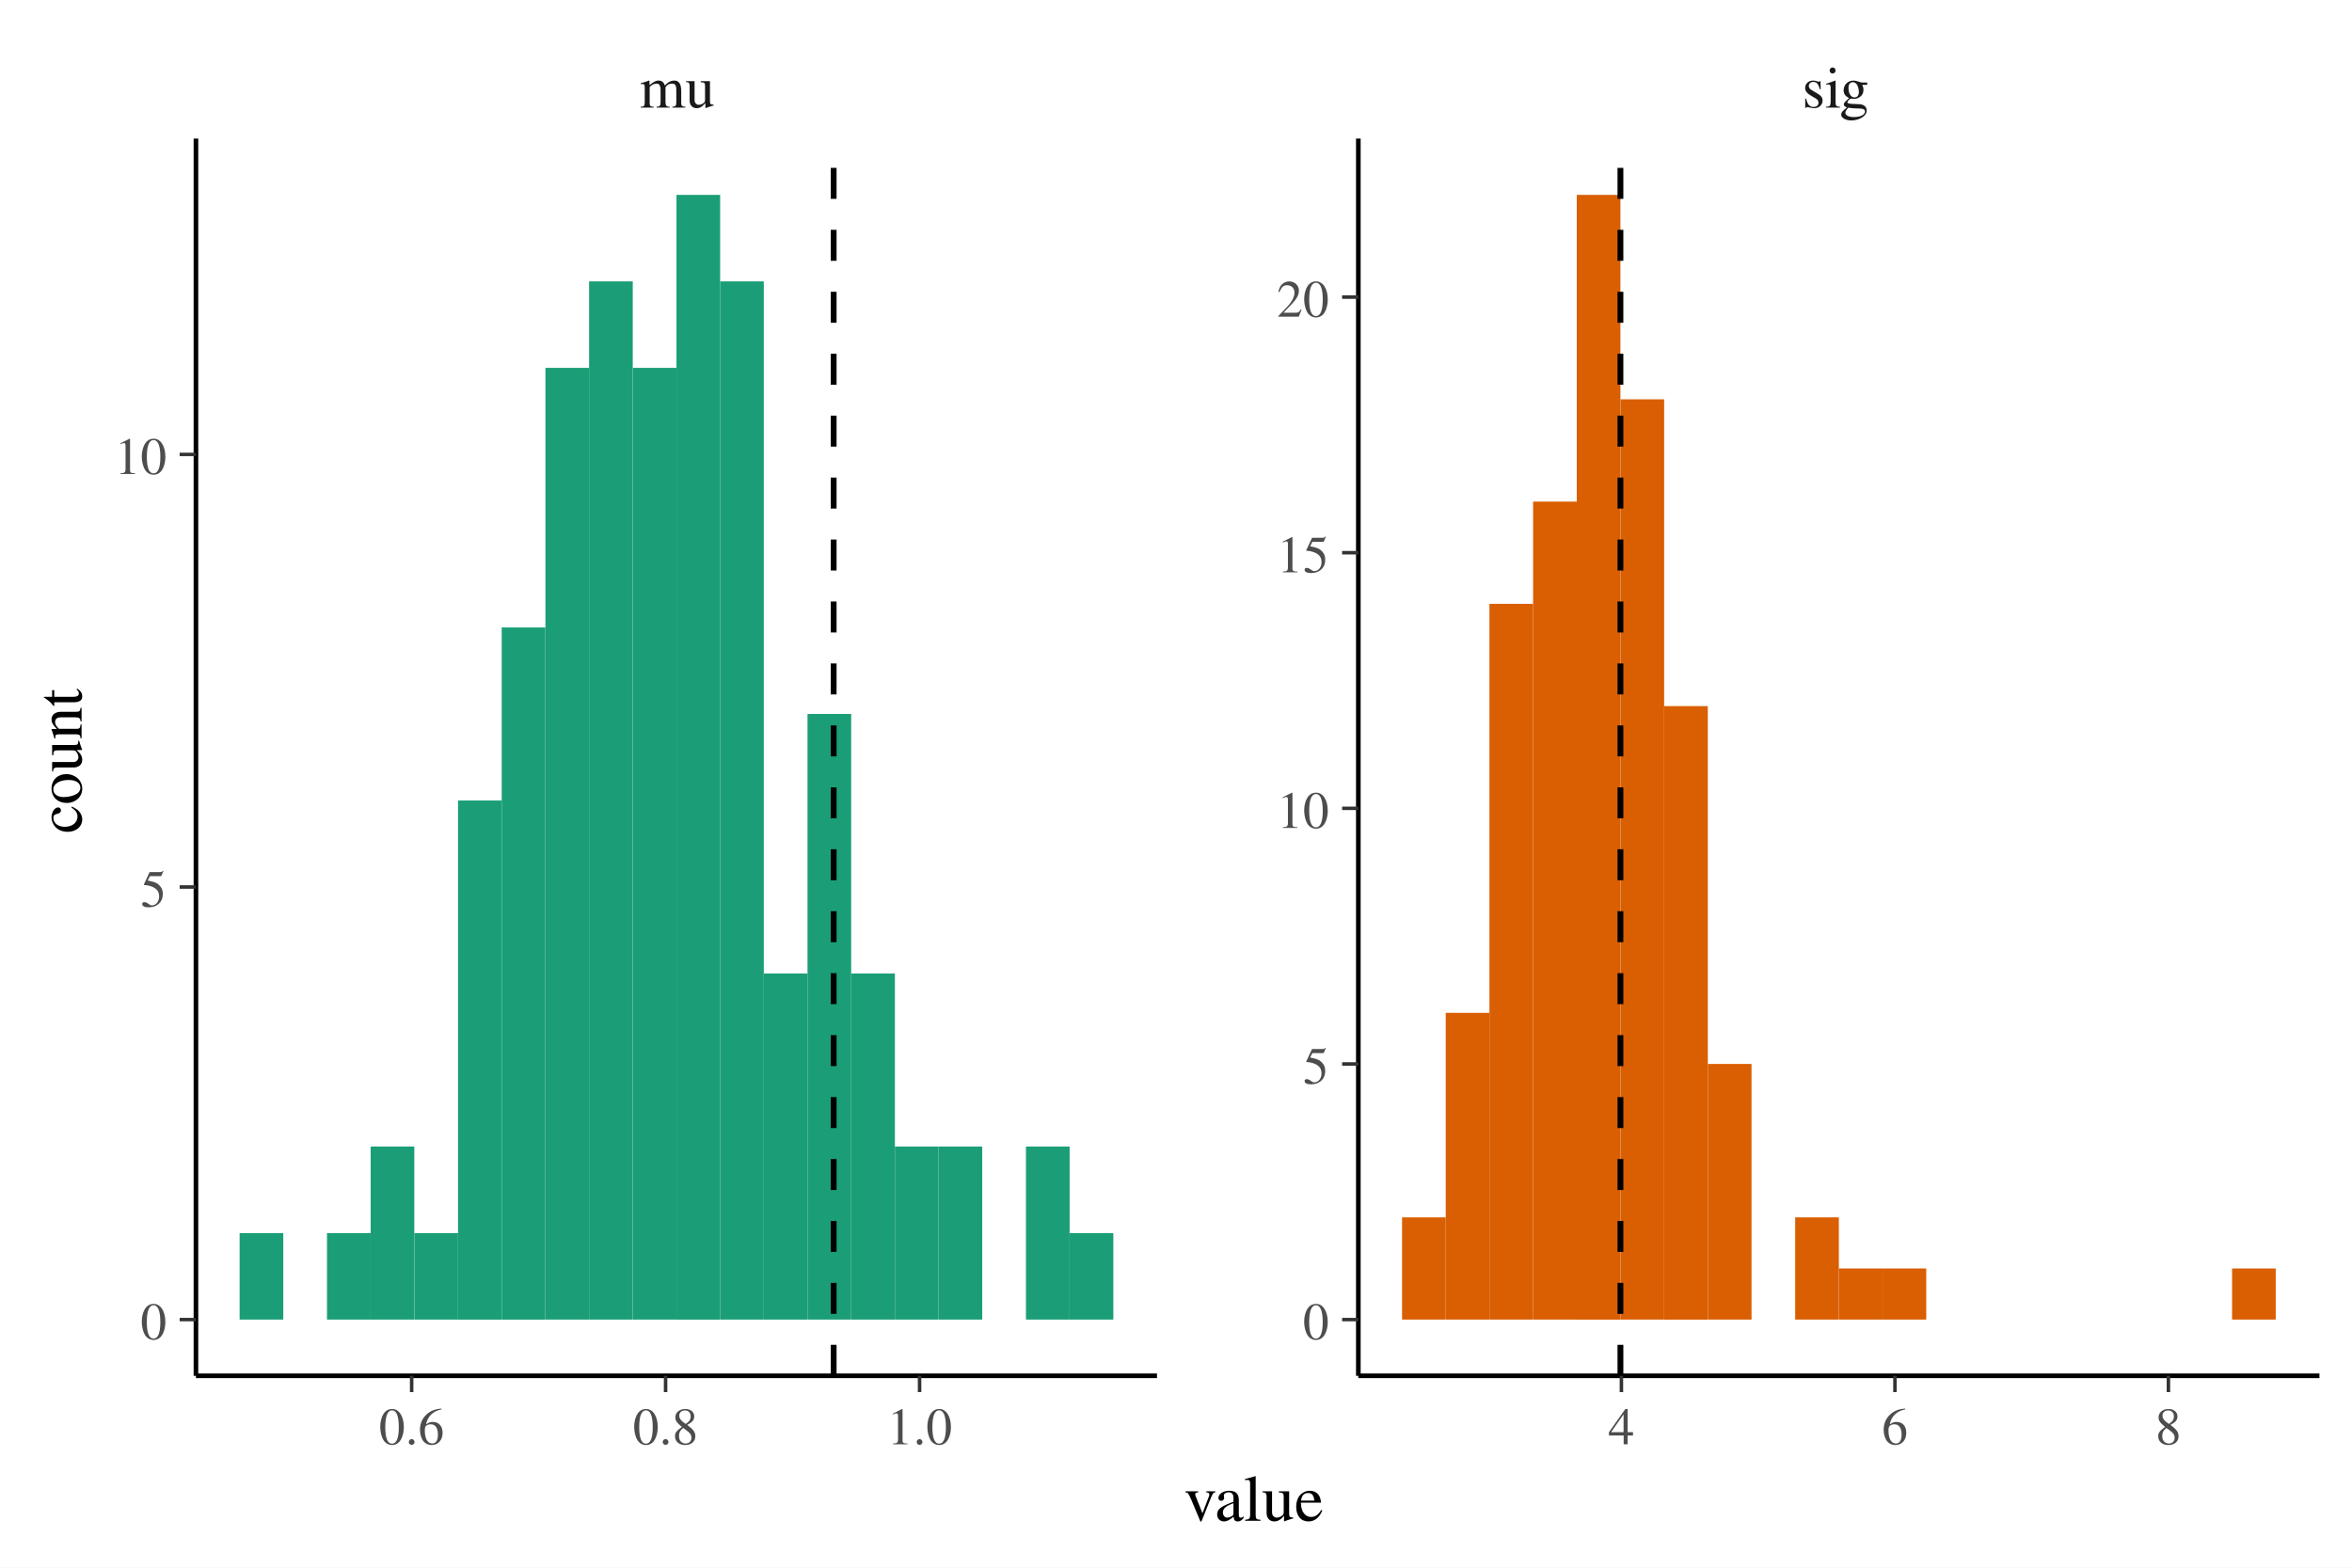
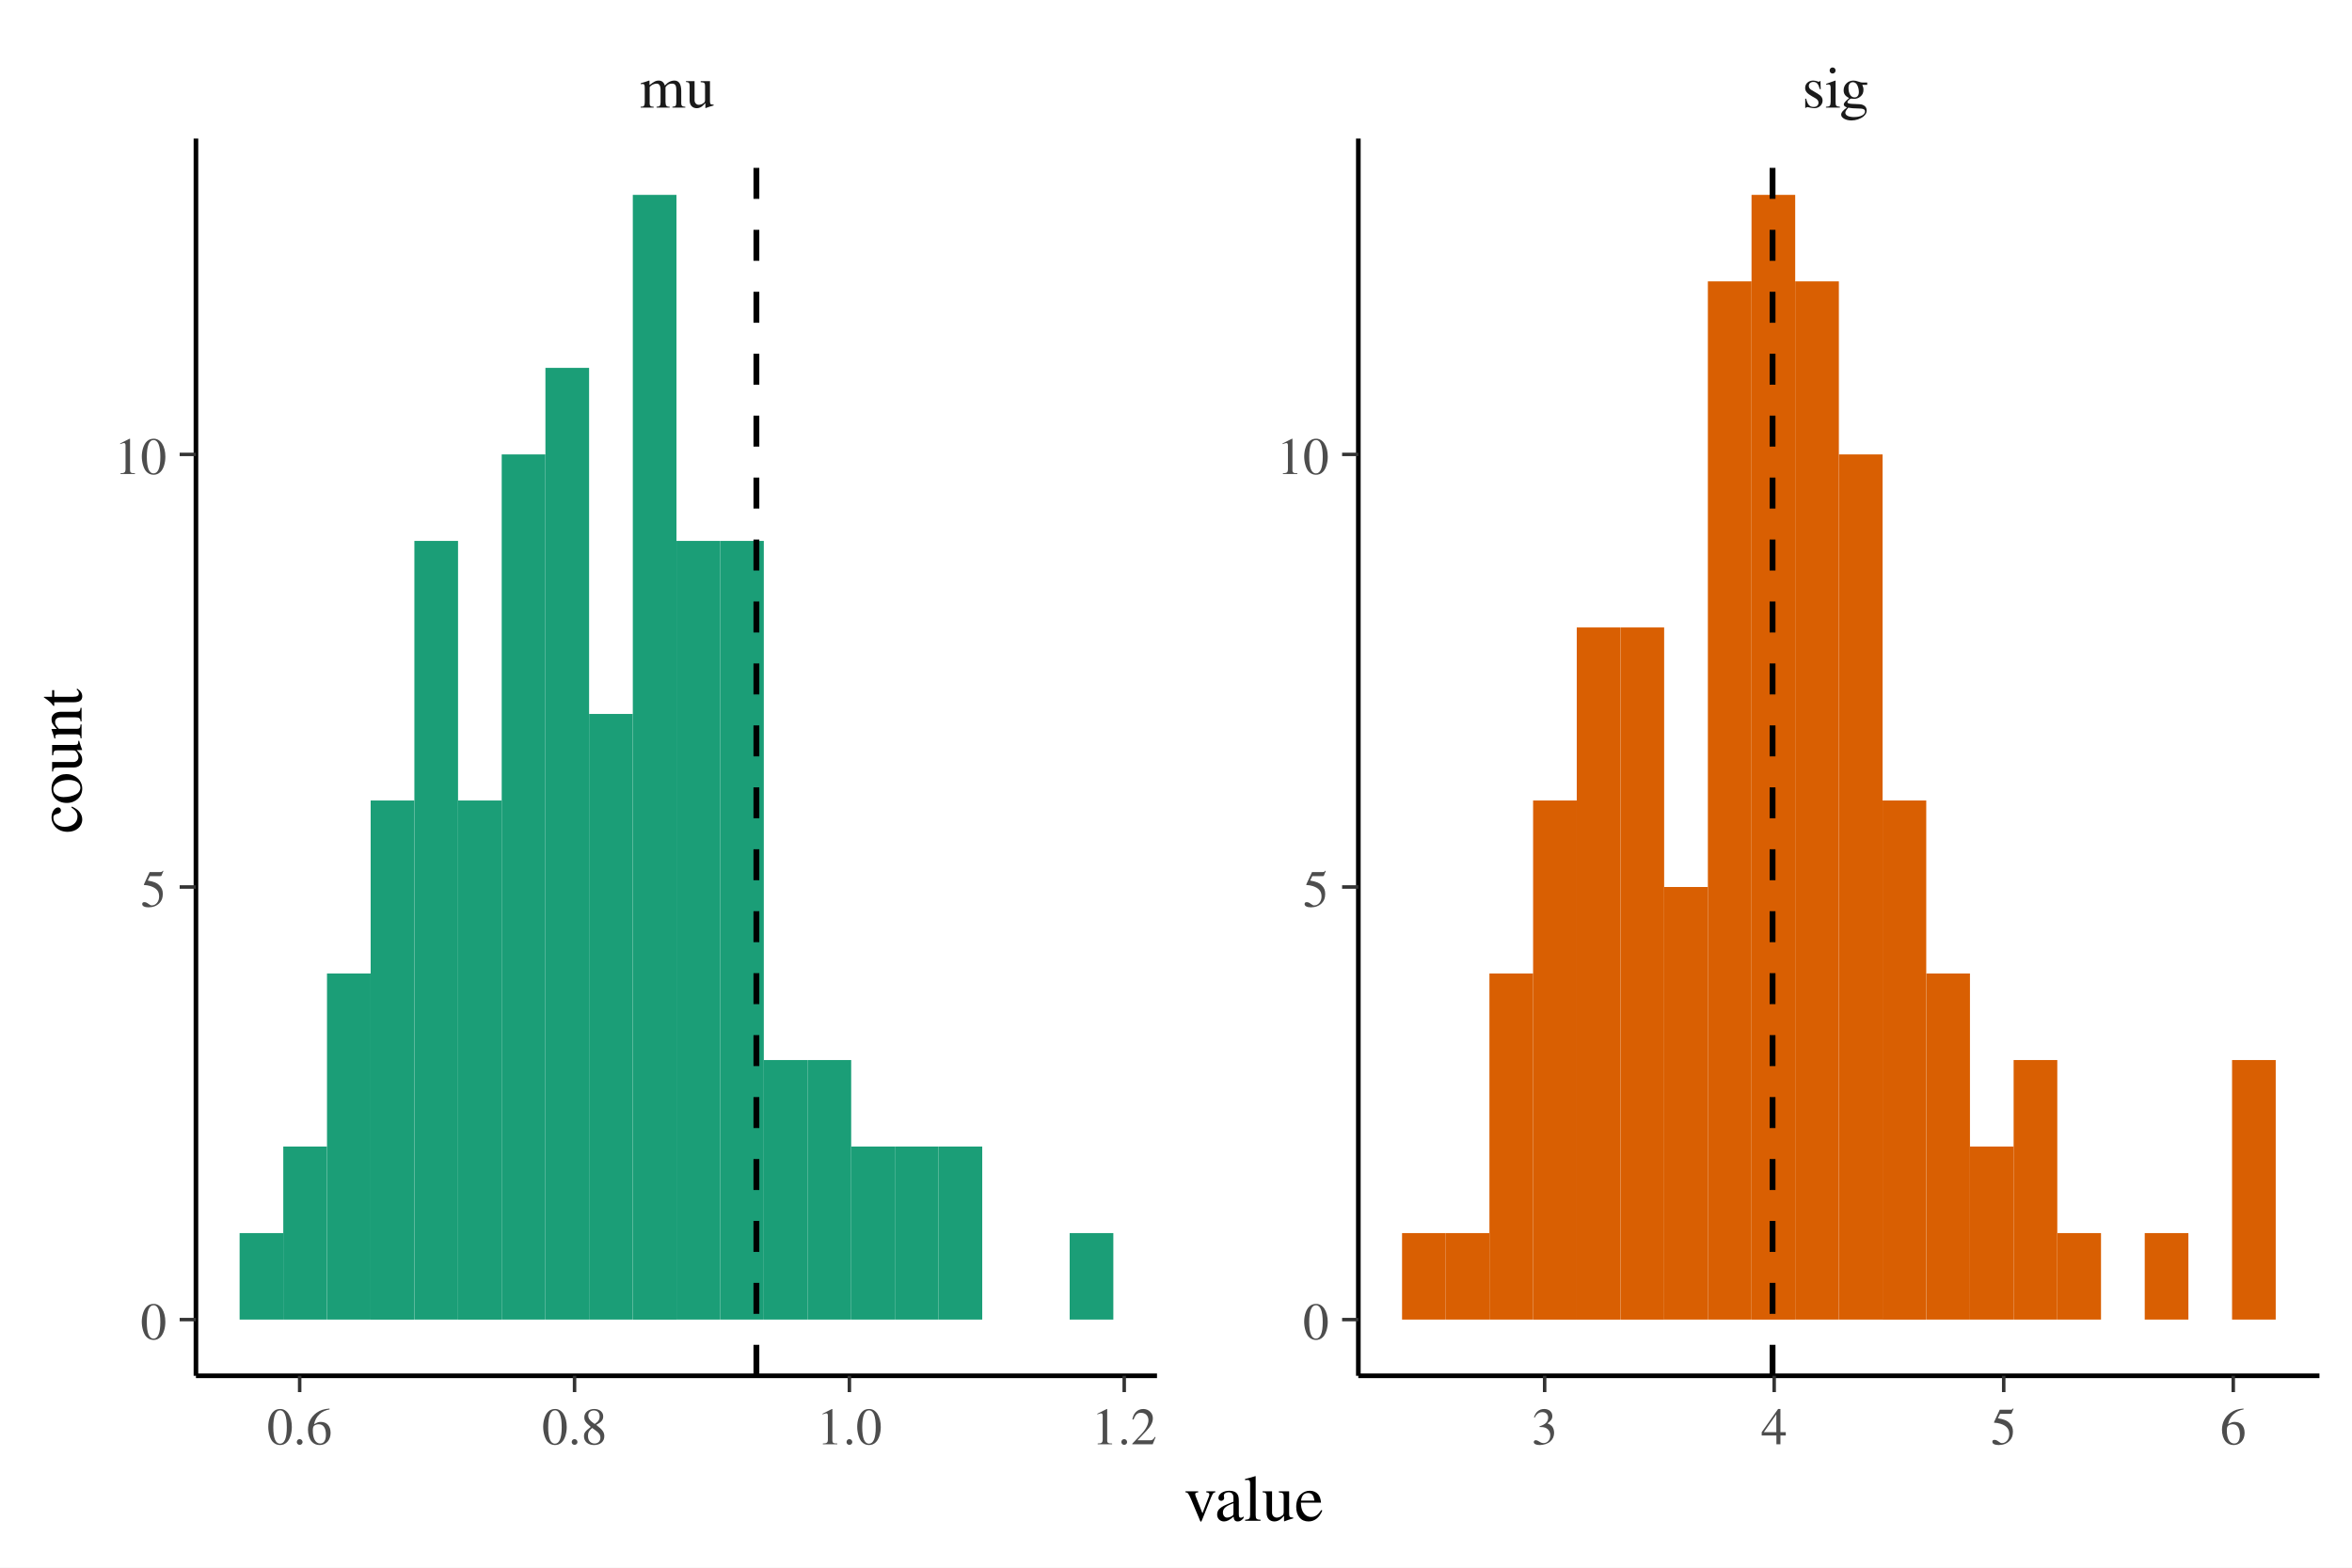
<svg xmlns="http://www.w3.org/2000/svg" viewBox="0 0 432.00 288.00">
  <defs>
    <style type="text/css">
    line, polyline, path, rect, circle {
      fill: none;
      stroke: #000000;
      stroke-linecap: round;
      stroke-linejoin: round;
      stroke-miterlimit: 10.00;
    }
  </style>
  </defs>
  <rect width="100%" height="100%" style="stroke: none; fill: #FFFFFF;" />
  <defs>
    <clipPath id="cpMzUuOTg2MnwyMTIuNTE0fDI1Mi43NTR8MjUuNDYzNw==">
      <rect x="35.99" y="25.46" width="176.53" height="227.29" />
    </clipPath>
  </defs>
  <rect x="44.01" y="226.53" width="8.02" height="15.89" style="stroke-width: 1.07; stroke: none; stroke-linecap: butt; fill: #1B9E77;" clip-path="url(#cpMzUuOTg2MnwyMTIuNTE0fDI1Mi43NTR8MjUuNDYzNw==)" />
-   <rect x="52.03" y="242.42" width="8.02" height="0.00" style="stroke-width: 1.07; stroke: none; stroke-linecap: butt; fill: #1B9E77;" clip-path="url(#cpMzUuOTg2MnwyMTIuNTE0fDI1Mi43NTR8MjUuNDYzNw==)" />
-   <rect x="60.06" y="226.53" width="8.02" height="15.89" style="stroke-width: 1.07; stroke: none; stroke-linecap: butt; fill: #1B9E77;" clip-path="url(#cpMzUuOTg2MnwyMTIuNTE0fDI1Mi43NTR8MjUuNDYzNw==)" />
-   <rect x="68.08" y="210.63" width="8.02" height="31.79" style="stroke-width: 1.07; stroke: none; stroke-linecap: butt; fill: #1B9E77;" clip-path="url(#cpMzUuOTg2MnwyMTIuNTE0fDI1Mi43NTR8MjUuNDYzNw==)" />
-   <rect x="76.11" y="226.53" width="8.02" height="15.89" style="stroke-width: 1.07; stroke: none; stroke-linecap: butt; fill: #1B9E77;" clip-path="url(#cpMzUuOTg2MnwyMTIuNTE0fDI1Mi43NTR8MjUuNDYzNw==)" />
+   <rect x="52.03" y="210.63" width="8.02" height="31.79" style="stroke-width: 1.07; stroke: none; stroke-linecap: butt; fill: #1B9E77;" clip-path="url(#cpMzUuOTg2MnwyMTIuNTE0fDI1Mi43NTR8MjUuNDYzNw==)" />
+   <rect x="60.06" y="178.84" width="8.02" height="63.58" style="stroke-width: 1.07; stroke: none; stroke-linecap: butt; fill: #1B9E77;" clip-path="url(#cpMzUuOTg2MnwyMTIuNTE0fDI1Mi43NTR8MjUuNDYzNw==)" />
+   <rect x="68.08" y="147.06" width="8.02" height="95.37" style="stroke-width: 1.07; stroke: none; stroke-linecap: butt; fill: #1B9E77;" clip-path="url(#cpMzUuOTg2MnwyMTIuNTE0fDI1Mi43NTR8MjUuNDYzNw==)" />
+   <rect x="76.11" y="99.37" width="8.02" height="143.05" style="stroke-width: 1.07; stroke: none; stroke-linecap: butt; fill: #1B9E77;" clip-path="url(#cpMzUuOTg2MnwyMTIuNTE0fDI1Mi43NTR8MjUuNDYzNw==)" />
  <rect x="84.13" y="147.06" width="8.02" height="95.37" style="stroke-width: 1.07; stroke: none; stroke-linecap: butt; fill: #1B9E77;" clip-path="url(#cpMzUuOTg2MnwyMTIuNTE0fDI1Mi43NTR8MjUuNDYzNw==)" />
-   <rect x="92.15" y="115.27" width="8.02" height="127.16" style="stroke-width: 1.07; stroke: none; stroke-linecap: butt; fill: #1B9E77;" clip-path="url(#cpMzUuOTg2MnwyMTIuNTE0fDI1Mi43NTR8MjUuNDYzNw==)" />
+   <rect x="92.15" y="83.48" width="8.02" height="158.94" style="stroke-width: 1.07; stroke: none; stroke-linecap: butt; fill: #1B9E77;" clip-path="url(#cpMzUuOTg2MnwyMTIuNTE0fDI1Mi43NTR8MjUuNDYzNw==)" />
  <rect x="100.18" y="67.58" width="8.02" height="174.84" style="stroke-width: 1.07; stroke: none; stroke-linecap: butt; fill: #1B9E77;" clip-path="url(#cpMzUuOTg2MnwyMTIuNTE0fDI1Mi43NTR8MjUuNDYzNw==)" />
-   <rect x="108.20" y="51.69" width="8.02" height="190.73" style="stroke-width: 1.07; stroke: none; stroke-linecap: butt; fill: #1B9E77;" clip-path="url(#cpMzUuOTg2MnwyMTIuNTE0fDI1Mi43NTR8MjUuNDYzNw==)" />
-   <rect x="116.23" y="67.58" width="8.02" height="174.84" style="stroke-width: 1.07; stroke: none; stroke-linecap: butt; fill: #1B9E77;" clip-path="url(#cpMzUuOTg2MnwyMTIuNTE0fDI1Mi43NTR8MjUuNDYzNw==)" />
-   <rect x="124.25" y="35.80" width="8.02" height="206.63" style="stroke-width: 1.07; stroke: none; stroke-linecap: butt; fill: #1B9E77;" clip-path="url(#cpMzUuOTg2MnwyMTIuNTE0fDI1Mi43NTR8MjUuNDYzNw==)" />
-   <rect x="132.27" y="51.69" width="8.02" height="190.73" style="stroke-width: 1.07; stroke: none; stroke-linecap: butt; fill: #1B9E77;" clip-path="url(#cpMzUuOTg2MnwyMTIuNTE0fDI1Mi43NTR8MjUuNDYzNw==)" />
-   <rect x="140.30" y="178.84" width="8.02" height="63.58" style="stroke-width: 1.07; stroke: none; stroke-linecap: butt; fill: #1B9E77;" clip-path="url(#cpMzUuOTg2MnwyMTIuNTE0fDI1Mi43NTR8MjUuNDYzNw==)" />
-   <rect x="148.32" y="131.16" width="8.02" height="111.26" style="stroke-width: 1.07; stroke: none; stroke-linecap: butt; fill: #1B9E77;" clip-path="url(#cpMzUuOTg2MnwyMTIuNTE0fDI1Mi43NTR8MjUuNDYzNw==)" />
-   <rect x="156.35" y="178.84" width="8.02" height="63.58" style="stroke-width: 1.07; stroke: none; stroke-linecap: butt; fill: #1B9E77;" clip-path="url(#cpMzUuOTg2MnwyMTIuNTE0fDI1Mi43NTR8MjUuNDYzNw==)" />
+   <rect x="108.20" y="131.16" width="8.02" height="111.26" style="stroke-width: 1.07; stroke: none; stroke-linecap: butt; fill: #1B9E77;" clip-path="url(#cpMzUuOTg2MnwyMTIuNTE0fDI1Mi43NTR8MjUuNDYzNw==)" />
+   <rect x="116.23" y="35.80" width="8.02" height="206.63" style="stroke-width: 1.07; stroke: none; stroke-linecap: butt; fill: #1B9E77;" clip-path="url(#cpMzUuOTg2MnwyMTIuNTE0fDI1Mi43NTR8MjUuNDYzNw==)" />
+   <rect x="124.25" y="99.37" width="8.02" height="143.05" style="stroke-width: 1.07; stroke: none; stroke-linecap: butt; fill: #1B9E77;" clip-path="url(#cpMzUuOTg2MnwyMTIuNTE0fDI1Mi43NTR8MjUuNDYzNw==)" />
+   <rect x="132.27" y="99.37" width="8.02" height="143.05" style="stroke-width: 1.07; stroke: none; stroke-linecap: butt; fill: #1B9E77;" clip-path="url(#cpMzUuOTg2MnwyMTIuNTE0fDI1Mi43NTR8MjUuNDYzNw==)" />
+   <rect x="140.30" y="194.74" width="8.02" height="47.68" style="stroke-width: 1.07; stroke: none; stroke-linecap: butt; fill: #1B9E77;" clip-path="url(#cpMzUuOTg2MnwyMTIuNTE0fDI1Mi43NTR8MjUuNDYzNw==)" />
+   <rect x="148.32" y="194.74" width="8.02" height="47.68" style="stroke-width: 1.07; stroke: none; stroke-linecap: butt; fill: #1B9E77;" clip-path="url(#cpMzUuOTg2MnwyMTIuNTE0fDI1Mi43NTR8MjUuNDYzNw==)" />
+   <rect x="156.35" y="210.63" width="8.02" height="31.79" style="stroke-width: 1.07; stroke: none; stroke-linecap: butt; fill: #1B9E77;" clip-path="url(#cpMzUuOTg2MnwyMTIuNTE0fDI1Mi43NTR8MjUuNDYzNw==)" />
  <rect x="164.37" y="210.63" width="8.02" height="31.79" style="stroke-width: 1.07; stroke: none; stroke-linecap: butt; fill: #1B9E77;" clip-path="url(#cpMzUuOTg2MnwyMTIuNTE0fDI1Mi43NTR8MjUuNDYzNw==)" />
  <rect x="172.39" y="210.63" width="8.02" height="31.79" style="stroke-width: 1.07; stroke: none; stroke-linecap: butt; fill: #1B9E77;" clip-path="url(#cpMzUuOTg2MnwyMTIuNTE0fDI1Mi43NTR8MjUuNDYzNw==)" />
  <rect x="180.42" y="242.42" width="8.02" height="0.00" style="stroke-width: 1.07; stroke: none; stroke-linecap: butt; fill: #1B9E77;" clip-path="url(#cpMzUuOTg2MnwyMTIuNTE0fDI1Mi43NTR8MjUuNDYzNw==)" />
-   <rect x="188.44" y="210.63" width="8.02" height="31.79" style="stroke-width: 1.07; stroke: none; stroke-linecap: butt; fill: #1B9E77;" clip-path="url(#cpMzUuOTg2MnwyMTIuNTE0fDI1Mi43NTR8MjUuNDYzNw==)" />
+   <rect x="188.44" y="242.42" width="8.02" height="0.00" style="stroke-width: 1.07; stroke: none; stroke-linecap: butt; fill: #1B9E77;" clip-path="url(#cpMzUuOTg2MnwyMTIuNTE0fDI1Mi43NTR8MjUuNDYzNw==)" />
  <rect x="196.47" y="226.53" width="8.02" height="15.89" style="stroke-width: 1.07; stroke: none; stroke-linecap: butt; fill: #1B9E77;" clip-path="url(#cpMzUuOTg2MnwyMTIuNTE0fDI1Mi43NTR8MjUuNDYzNw==)" />
-   <line x1="153.12" y1="252.75" x2="153.12" y2="25.46" style="stroke-width: 1.07; stroke-dasharray: 5.69,5.69; stroke-linecap: butt;" clip-path="url(#cpMzUuOTg2MnwyMTIuNTE0fDI1Mi43NTR8MjUuNDYzNw==)" />
+   <line x1="138.93" y1="252.75" x2="138.93" y2="25.46" style="stroke-width: 1.07; stroke-dasharray: 5.69,5.69; stroke-linecap: butt;" clip-path="url(#cpMzUuOTg2MnwyMTIuNTE0fDI1Mi43NTR8MjUuNDYzNw==)" />
  <defs>
    <clipPath id="cpMHw0MzJ8Mjg4fDA=">
      <rect x="0.00" y="0.00" width="432.00" height="288.00" />
    </clipPath>
  </defs>
  <defs>
    <clipPath id="cpMjQ5LjQ5NHw0MjYuMDIyfDI1Mi43NTR8MjUuNDYzNw==">
      <rect x="249.49" y="25.46" width="176.53" height="227.29" />
    </clipPath>
  </defs>
-   <rect x="257.52" y="223.64" width="8.02" height="18.78" style="stroke-width: 1.07; stroke: none; stroke-linecap: butt; fill: #D95F02;" clip-path="url(#cpMjQ5LjQ5NHw0MjYuMDIyfDI1Mi43NTR8MjUuNDYzNw==)" />
-   <rect x="265.54" y="186.07" width="8.02" height="56.35" style="stroke-width: 1.07; stroke: none; stroke-linecap: butt; fill: #D95F02;" clip-path="url(#cpMjQ5LjQ5NHw0MjYuMDIyfDI1Mi43NTR8MjUuNDYzNw==)" />
-   <rect x="273.57" y="110.93" width="8.02" height="131.49" style="stroke-width: 1.07; stroke: none; stroke-linecap: butt; fill: #D95F02;" clip-path="url(#cpMjQ5LjQ5NHw0MjYuMDIyfDI1Mi43NTR8MjUuNDYzNw==)" />
-   <rect x="281.59" y="92.15" width="8.02" height="150.27" style="stroke-width: 1.07; stroke: none; stroke-linecap: butt; fill: #D95F02;" clip-path="url(#cpMjQ5LjQ5NHw0MjYuMDIyfDI1Mi43NTR8MjUuNDYzNw==)" />
-   <rect x="289.61" y="35.80" width="8.02" height="206.63" style="stroke-width: 1.07; stroke: none; stroke-linecap: butt; fill: #D95F02;" clip-path="url(#cpMjQ5LjQ5NHw0MjYuMDIyfDI1Mi43NTR8MjUuNDYzNw==)" />
-   <rect x="297.64" y="73.36" width="8.02" height="169.06" style="stroke-width: 1.07; stroke: none; stroke-linecap: butt; fill: #D95F02;" clip-path="url(#cpMjQ5LjQ5NHw0MjYuMDIyfDI1Mi43NTR8MjUuNDYzNw==)" />
-   <rect x="305.66" y="129.72" width="8.02" height="112.71" style="stroke-width: 1.07; stroke: none; stroke-linecap: butt; fill: #D95F02;" clip-path="url(#cpMjQ5LjQ5NHw0MjYuMDIyfDI1Mi43NTR8MjUuNDYzNw==)" />
-   <rect x="313.69" y="195.46" width="8.02" height="46.96" style="stroke-width: 1.07; stroke: none; stroke-linecap: butt; fill: #D95F02;" clip-path="url(#cpMjQ5LjQ5NHw0MjYuMDIyfDI1Mi43NTR8MjUuNDYzNw==)" />
-   <rect x="321.71" y="242.42" width="8.02" height="0.00" style="stroke-width: 1.07; stroke: none; stroke-linecap: butt; fill: #D95F02;" clip-path="url(#cpMjQ5LjQ5NHw0MjYuMDIyfDI1Mi43NTR8MjUuNDYzNw==)" />
-   <rect x="329.73" y="223.64" width="8.02" height="18.78" style="stroke-width: 1.07; stroke: none; stroke-linecap: butt; fill: #D95F02;" clip-path="url(#cpMjQ5LjQ5NHw0MjYuMDIyfDI1Mi43NTR8MjUuNDYzNw==)" />
-   <rect x="337.76" y="233.03" width="8.02" height="9.39" style="stroke-width: 1.07; stroke: none; stroke-linecap: butt; fill: #D95F02;" clip-path="url(#cpMjQ5LjQ5NHw0MjYuMDIyfDI1Mi43NTR8MjUuNDYzNw==)" />
-   <rect x="345.78" y="233.03" width="8.02" height="9.39" style="stroke-width: 1.07; stroke: none; stroke-linecap: butt; fill: #D95F02;" clip-path="url(#cpMjQ5LjQ5NHw0MjYuMDIyfDI1Mi43NTR8MjUuNDYzNw==)" />
-   <rect x="353.81" y="242.42" width="8.02" height="0.00" style="stroke-width: 1.07; stroke: none; stroke-linecap: butt; fill: #D95F02;" clip-path="url(#cpMjQ5LjQ5NHw0MjYuMDIyfDI1Mi43NTR8MjUuNDYzNw==)" />
-   <rect x="361.83" y="242.42" width="8.02" height="0.00" style="stroke-width: 1.07; stroke: none; stroke-linecap: butt; fill: #D95F02;" clip-path="url(#cpMjQ5LjQ5NHw0MjYuMDIyfDI1Mi43NTR8MjUuNDYzNw==)" />
-   <rect x="369.85" y="242.42" width="8.02" height="0.00" style="stroke-width: 1.07; stroke: none; stroke-linecap: butt; fill: #D95F02;" clip-path="url(#cpMjQ5LjQ5NHw0MjYuMDIyfDI1Mi43NTR8MjUuNDYzNw==)" />
-   <rect x="377.88" y="242.42" width="8.02" height="0.00" style="stroke-width: 1.07; stroke: none; stroke-linecap: butt; fill: #D95F02;" clip-path="url(#cpMjQ5LjQ5NHw0MjYuMDIyfDI1Mi43NTR8MjUuNDYzNw==)" />
+   <rect x="257.52" y="226.53" width="8.02" height="15.89" style="stroke-width: 1.07; stroke: none; stroke-linecap: butt; fill: #D95F02;" clip-path="url(#cpMjQ5LjQ5NHw0MjYuMDIyfDI1Mi43NTR8MjUuNDYzNw==)" />
+   <rect x="265.54" y="226.53" width="8.02" height="15.89" style="stroke-width: 1.07; stroke: none; stroke-linecap: butt; fill: #D95F02;" clip-path="url(#cpMjQ5LjQ5NHw0MjYuMDIyfDI1Mi43NTR8MjUuNDYzNw==)" />
+   <rect x="273.57" y="178.84" width="8.02" height="63.58" style="stroke-width: 1.07; stroke: none; stroke-linecap: butt; fill: #D95F02;" clip-path="url(#cpMjQ5LjQ5NHw0MjYuMDIyfDI1Mi43NTR8MjUuNDYzNw==)" />
+   <rect x="281.59" y="147.06" width="8.02" height="95.37" style="stroke-width: 1.07; stroke: none; stroke-linecap: butt; fill: #D95F02;" clip-path="url(#cpMjQ5LjQ5NHw0MjYuMDIyfDI1Mi43NTR8MjUuNDYzNw==)" />
+   <rect x="289.61" y="115.27" width="8.02" height="127.16" style="stroke-width: 1.07; stroke: none; stroke-linecap: butt; fill: #D95F02;" clip-path="url(#cpMjQ5LjQ5NHw0MjYuMDIyfDI1Mi43NTR8MjUuNDYzNw==)" />
+   <rect x="297.64" y="115.27" width="8.02" height="127.16" style="stroke-width: 1.07; stroke: none; stroke-linecap: butt; fill: #D95F02;" clip-path="url(#cpMjQ5LjQ5NHw0MjYuMDIyfDI1Mi43NTR8MjUuNDYzNw==)" />
+   <rect x="305.66" y="162.95" width="8.02" height="79.47" style="stroke-width: 1.07; stroke: none; stroke-linecap: butt; fill: #D95F02;" clip-path="url(#cpMjQ5LjQ5NHw0MjYuMDIyfDI1Mi43NTR8MjUuNDYzNw==)" />
+   <rect x="313.69" y="51.69" width="8.02" height="190.73" style="stroke-width: 1.07; stroke: none; stroke-linecap: butt; fill: #D95F02;" clip-path="url(#cpMjQ5LjQ5NHw0MjYuMDIyfDI1Mi43NTR8MjUuNDYzNw==)" />
+   <rect x="321.71" y="35.80" width="8.02" height="206.63" style="stroke-width: 1.07; stroke: none; stroke-linecap: butt; fill: #D95F02;" clip-path="url(#cpMjQ5LjQ5NHw0MjYuMDIyfDI1Mi43NTR8MjUuNDYzNw==)" />
+   <rect x="329.73" y="51.69" width="8.02" height="190.73" style="stroke-width: 1.07; stroke: none; stroke-linecap: butt; fill: #D95F02;" clip-path="url(#cpMjQ5LjQ5NHw0MjYuMDIyfDI1Mi43NTR8MjUuNDYzNw==)" />
+   <rect x="337.76" y="83.48" width="8.02" height="158.94" style="stroke-width: 1.07; stroke: none; stroke-linecap: butt; fill: #D95F02;" clip-path="url(#cpMjQ5LjQ5NHw0MjYuMDIyfDI1Mi43NTR8MjUuNDYzNw==)" />
+   <rect x="345.78" y="147.06" width="8.02" height="95.37" style="stroke-width: 1.07; stroke: none; stroke-linecap: butt; fill: #D95F02;" clip-path="url(#cpMjQ5LjQ5NHw0MjYuMDIyfDI1Mi43NTR8MjUuNDYzNw==)" />
+   <rect x="353.81" y="178.84" width="8.02" height="63.58" style="stroke-width: 1.07; stroke: none; stroke-linecap: butt; fill: #D95F02;" clip-path="url(#cpMjQ5LjQ5NHw0MjYuMDIyfDI1Mi43NTR8MjUuNDYzNw==)" />
+   <rect x="361.83" y="210.63" width="8.02" height="31.79" style="stroke-width: 1.07; stroke: none; stroke-linecap: butt; fill: #D95F02;" clip-path="url(#cpMjQ5LjQ5NHw0MjYuMDIyfDI1Mi43NTR8MjUuNDYzNw==)" />
+   <rect x="369.85" y="194.74" width="8.02" height="47.68" style="stroke-width: 1.07; stroke: none; stroke-linecap: butt; fill: #D95F02;" clip-path="url(#cpMjQ5LjQ5NHw0MjYuMDIyfDI1Mi43NTR8MjUuNDYzNw==)" />
+   <rect x="377.88" y="226.53" width="8.02" height="15.89" style="stroke-width: 1.07; stroke: none; stroke-linecap: butt; fill: #D95F02;" clip-path="url(#cpMjQ5LjQ5NHw0MjYuMDIyfDI1Mi43NTR8MjUuNDYzNw==)" />
  <rect x="385.90" y="242.42" width="8.02" height="0.00" style="stroke-width: 1.07; stroke: none; stroke-linecap: butt; fill: #D95F02;" clip-path="url(#cpMjQ5LjQ5NHw0MjYuMDIyfDI1Mi43NTR8MjUuNDYzNw==)" />
-   <rect x="393.93" y="242.42" width="8.02" height="0.00" style="stroke-width: 1.07; stroke: none; stroke-linecap: butt; fill: #D95F02;" clip-path="url(#cpMjQ5LjQ5NHw0MjYuMDIyfDI1Mi43NTR8MjUuNDYzNw==)" />
+   <rect x="393.93" y="226.53" width="8.02" height="15.89" style="stroke-width: 1.07; stroke: none; stroke-linecap: butt; fill: #D95F02;" clip-path="url(#cpMjQ5LjQ5NHw0MjYuMDIyfDI1Mi43NTR8MjUuNDYzNw==)" />
  <rect x="401.95" y="242.42" width="8.02" height="0.00" style="stroke-width: 1.07; stroke: none; stroke-linecap: butt; fill: #D95F02;" clip-path="url(#cpMjQ5LjQ5NHw0MjYuMDIyfDI1Mi43NTR8MjUuNDYzNw==)" />
-   <rect x="409.97" y="233.03" width="8.02" height="9.39" style="stroke-width: 1.07; stroke: none; stroke-linecap: butt; fill: #D95F02;" clip-path="url(#cpMjQ5LjQ5NHw0MjYuMDIyfDI1Mi43NTR8MjUuNDYzNw==)" />
-   <line x1="297.63" y1="252.75" x2="297.63" y2="25.46" style="stroke-width: 1.07; stroke-dasharray: 5.69,5.69; stroke-linecap: butt;" clip-path="url(#cpMjQ5LjQ5NHw0MjYuMDIyfDI1Mi43NTR8MjUuNDYzNw==)" />
+   <rect x="409.97" y="194.74" width="8.02" height="47.68" style="stroke-width: 1.07; stroke: none; stroke-linecap: butt; fill: #D95F02;" clip-path="url(#cpMjQ5LjQ5NHw0MjYuMDIyfDI1Mi43NTR8MjUuNDYzNw==)" />
+   <line x1="325.57" y1="252.75" x2="325.57" y2="25.46" style="stroke-width: 1.07; stroke-dasharray: 5.69,5.69; stroke-linecap: butt;" clip-path="url(#cpMjQ5LjQ5NHw0MjYuMDIyfDI1Mi43NTR8MjUuNDYzNw==)" />
  <defs>
    <clipPath id="cpMHw0MzJ8Mjg4fDA=">
      <rect x="0.00" y="0.00" width="432.00" height="288.00" />
    </clipPath>
  </defs>
  <defs>
    <clipPath id="cpMzUuOTg2MnwyMTIuNTE0fDI1LjQ2Mzd8NS45Nzc1OA==">
      <rect x="35.99" y="5.98" width="176.53" height="19.49" />
    </clipPath>
  </defs>
  <g clip-path="url(#cpMzUuOTg2MnwyMTIuNTE0fDI1LjQ2Mzd8NS45Nzc1OA==)">
    <text x="117.50" y="19.77" style="font-size: 10.80px; fill: #1A1A1A; font-family: Times;" textLength="13.50px" lengthAdjust="spacingAndGlyphs">mu</text>
  </g>
  <defs>
    <clipPath id="cpMHw0MzJ8Mjg4fDA=">
      <rect x="0.00" y="0.00" width="432.00" height="288.00" />
    </clipPath>
  </defs>
  <defs>
    <clipPath id="cpMjQ5LjQ5NHw0MjYuMDIyfDI1LjQ2Mzd8NS45Nzc1OA==">
      <rect x="249.49" y="5.98" width="176.53" height="19.49" />
    </clipPath>
  </defs>
  <g clip-path="url(#cpMjQ5LjQ5NHw0MjYuMDIyfDI1LjQ2Mzd8NS45Nzc1OA==)">
    <text x="331.01" y="19.77" style="font-size: 10.80px; fill: #1A1A1A; font-family: Times;" textLength="13.50px" lengthAdjust="spacingAndGlyphs">sig</text>
  </g>
  <defs>
    <clipPath id="cpMHw0MzJ8Mjg4fDA=">
      <rect x="0.00" y="0.00" width="432.00" height="288.00" />
    </clipPath>
  </defs>
  <polyline points="35.99,252.75 212.51,252.75 " style="stroke-width: 0.85; stroke-linecap: butt;" clip-path="url(#cpMHw0MzJ8Mjg4fDA=)" />
-   <polyline points="75.61,255.74 75.61,252.75 " style="stroke-width: 0.64; stroke: #333333; stroke-linecap: butt;" clip-path="url(#cpMHw0MzJ8Mjg4fDA=)" />
-   <polyline points="122.25,255.74 122.25,252.75 " style="stroke-width: 0.64; stroke: #333333; stroke-linecap: butt;" clip-path="url(#cpMHw0MzJ8Mjg4fDA=)" />
-   <polyline points="168.90,255.74 168.90,252.75 " style="stroke-width: 0.64; stroke: #333333; stroke-linecap: butt;" clip-path="url(#cpMHw0MzJ8Mjg4fDA=)" />
+   <polyline points="55.04,255.74 55.04,252.75 " style="stroke-width: 0.64; stroke: #333333; stroke-linecap: butt;" clip-path="url(#cpMHw0MzJ8Mjg4fDA=)" />
+   <polyline points="105.53,255.74 105.53,252.75 " style="stroke-width: 0.64; stroke: #333333; stroke-linecap: butt;" clip-path="url(#cpMHw0MzJ8Mjg4fDA=)" />
+   <polyline points="156.01,255.74 156.01,252.75 " style="stroke-width: 0.64; stroke: #333333; stroke-linecap: butt;" clip-path="url(#cpMHw0MzJ8Mjg4fDA=)" />
+   <polyline points="206.49,255.74 206.49,252.75 " style="stroke-width: 0.64; stroke: #333333; stroke-linecap: butt;" clip-path="url(#cpMHw0MzJ8Mjg4fDA=)" />
  <g clip-path="url(#cpMHw0MzJ8Mjg4fDA=)">
-     <text x="69.61" y="265.33" style="font-size: 9.60px; fill: #4D4D4D; font-family: Times;" textLength="12.00px" lengthAdjust="spacingAndGlyphs">0.6</text>
+     <text x="49.04" y="265.33" style="font-size: 9.60px; fill: #4D4D4D; font-family: Times;" textLength="12.00px" lengthAdjust="spacingAndGlyphs">0.6</text>
  </g>
  <g clip-path="url(#cpMHw0MzJ8Mjg4fDA=)">
-     <text x="116.25" y="265.33" style="font-size: 9.60px; fill: #4D4D4D; font-family: Times;" textLength="12.00px" lengthAdjust="spacingAndGlyphs">0.8</text>
+     <text x="99.53" y="265.33" style="font-size: 9.60px; fill: #4D4D4D; font-family: Times;" textLength="12.00px" lengthAdjust="spacingAndGlyphs">0.8</text>
  </g>
  <g clip-path="url(#cpMHw0MzJ8Mjg4fDA=)">
-     <text x="162.90" y="265.33" style="font-size: 9.60px; fill: #4D4D4D; font-family: Times;" textLength="12.00px" lengthAdjust="spacingAndGlyphs">1.0</text>
+     <text x="150.01" y="265.33" style="font-size: 9.60px; fill: #4D4D4D; font-family: Times;" textLength="12.00px" lengthAdjust="spacingAndGlyphs">1.0</text>
+   </g>
+   <g clip-path="url(#cpMHw0MzJ8Mjg4fDA=)">
+     <text x="200.49" y="265.33" style="font-size: 9.60px; fill: #4D4D4D; font-family: Times;" textLength="12.00px" lengthAdjust="spacingAndGlyphs">1.2</text>
  </g>
  <polyline points="249.49,252.75 426.02,252.75 " style="stroke-width: 0.85; stroke-linecap: butt;" clip-path="url(#cpMHw0MzJ8Mjg4fDA=)" />
-   <polyline points="297.81,255.74 297.81,252.75 " style="stroke-width: 0.64; stroke: #333333; stroke-linecap: butt;" clip-path="url(#cpMHw0MzJ8Mjg4fDA=)" />
-   <polyline points="348.05,255.74 348.05,252.75 " style="stroke-width: 0.64; stroke: #333333; stroke-linecap: butt;" clip-path="url(#cpMHw0MzJ8Mjg4fDA=)" />
-   <polyline points="398.28,255.74 398.28,252.75 " style="stroke-width: 0.64; stroke: #333333; stroke-linecap: butt;" clip-path="url(#cpMHw0MzJ8Mjg4fDA=)" />
+   <polyline points="283.71,255.74 283.71,252.75 " style="stroke-width: 0.64; stroke: #333333; stroke-linecap: butt;" clip-path="url(#cpMHw0MzJ8Mjg4fDA=)" />
+   <polyline points="325.87,255.74 325.87,252.75 " style="stroke-width: 0.64; stroke: #333333; stroke-linecap: butt;" clip-path="url(#cpMHw0MzJ8Mjg4fDA=)" />
+   <polyline points="368.03,255.74 368.03,252.75 " style="stroke-width: 0.64; stroke: #333333; stroke-linecap: butt;" clip-path="url(#cpMHw0MzJ8Mjg4fDA=)" />
+   <polyline points="410.19,255.74 410.19,252.75 " style="stroke-width: 0.64; stroke: #333333; stroke-linecap: butt;" clip-path="url(#cpMHw0MzJ8Mjg4fDA=)" />
  <g clip-path="url(#cpMHw0MzJ8Mjg4fDA=)">
-     <text x="295.41" y="265.33" style="font-size: 9.60px; fill: #4D4D4D; font-family: Times;" textLength="4.80px" lengthAdjust="spacingAndGlyphs">4</text>
+     <text x="281.31" y="265.33" style="font-size: 9.60px; fill: #4D4D4D; font-family: Times;" textLength="4.80px" lengthAdjust="spacingAndGlyphs">3</text>
  </g>
  <g clip-path="url(#cpMHw0MzJ8Mjg4fDA=)">
-     <text x="345.65" y="265.33" style="font-size: 9.60px; fill: #4D4D4D; font-family: Times;" textLength="4.80px" lengthAdjust="spacingAndGlyphs">6</text>
+     <text x="323.47" y="265.33" style="font-size: 9.60px; fill: #4D4D4D; font-family: Times;" textLength="4.80px" lengthAdjust="spacingAndGlyphs">4</text>
  </g>
  <g clip-path="url(#cpMHw0MzJ8Mjg4fDA=)">
-     <text x="395.88" y="265.33" style="font-size: 9.60px; fill: #4D4D4D; font-family: Times;" textLength="4.80px" lengthAdjust="spacingAndGlyphs">8</text>
+     <text x="365.63" y="265.33" style="font-size: 9.60px; fill: #4D4D4D; font-family: Times;" textLength="4.80px" lengthAdjust="spacingAndGlyphs">5</text>
+   </g>
+   <g clip-path="url(#cpMHw0MzJ8Mjg4fDA=)">
+     <text x="407.79" y="265.33" style="font-size: 9.60px; fill: #4D4D4D; font-family: Times;" textLength="4.80px" lengthAdjust="spacingAndGlyphs">6</text>
  </g>
  <polyline points="249.49,252.75 249.49,25.46 " style="stroke-width: 0.85; stroke-linecap: butt;" clip-path="url(#cpMHw0MzJ8Mjg4fDA=)" />
  <g clip-path="url(#cpMHw0MzJ8Mjg4fDA=)">
    <text x="239.31" y="246.02" style="font-size: 9.60px; fill: #4D4D4D; font-family: Times;" textLength="4.80px" lengthAdjust="spacingAndGlyphs">0</text>
  </g>
  <g clip-path="url(#cpMHw0MzJ8Mjg4fDA=)">
-     <text x="239.31" y="199.06" style="font-size: 9.60px; fill: #4D4D4D; font-family: Times;" textLength="4.80px" lengthAdjust="spacingAndGlyphs">5</text>
+     <text x="239.31" y="166.55" style="font-size: 9.60px; fill: #4D4D4D; font-family: Times;" textLength="4.80px" lengthAdjust="spacingAndGlyphs">5</text>
  </g>
  <g clip-path="url(#cpMHw0MzJ8Mjg4fDA=)">
-     <text x="234.51" y="152.10" style="font-size: 9.60px; fill: #4D4D4D; font-family: Times;" textLength="9.60px" lengthAdjust="spacingAndGlyphs">10</text>
-   </g>
-   <g clip-path="url(#cpMHw0MzJ8Mjg4fDA=)">
-     <text x="234.51" y="105.14" style="font-size: 9.60px; fill: #4D4D4D; font-family: Times;" textLength="9.60px" lengthAdjust="spacingAndGlyphs">15</text>
-   </g>
-   <g clip-path="url(#cpMHw0MzJ8Mjg4fDA=)">
-     <text x="234.51" y="58.18" style="font-size: 9.60px; fill: #4D4D4D; font-family: Times;" textLength="9.60px" lengthAdjust="spacingAndGlyphs">20</text>
+     <text x="234.51" y="87.08" style="font-size: 9.60px; fill: #4D4D4D; font-family: Times;" textLength="9.60px" lengthAdjust="spacingAndGlyphs">10</text>
  </g>
  <polyline points="246.51,242.42 249.49,242.42 " style="stroke-width: 0.64; stroke: #333333; stroke-linecap: butt;" clip-path="url(#cpMHw0MzJ8Mjg4fDA=)" />
-   <polyline points="246.51,195.46 249.49,195.46 " style="stroke-width: 0.64; stroke: #333333; stroke-linecap: butt;" clip-path="url(#cpMHw0MzJ8Mjg4fDA=)" />
-   <polyline points="246.51,148.50 249.49,148.50 " style="stroke-width: 0.64; stroke: #333333; stroke-linecap: butt;" clip-path="url(#cpMHw0MzJ8Mjg4fDA=)" />
-   <polyline points="246.51,101.54 249.49,101.54 " style="stroke-width: 0.64; stroke: #333333; stroke-linecap: butt;" clip-path="url(#cpMHw0MzJ8Mjg4fDA=)" />
-   <polyline points="246.51,54.58 249.49,54.58 " style="stroke-width: 0.64; stroke: #333333; stroke-linecap: butt;" clip-path="url(#cpMHw0MzJ8Mjg4fDA=)" />
+   <polyline points="246.51,162.95 249.49,162.95 " style="stroke-width: 0.64; stroke: #333333; stroke-linecap: butt;" clip-path="url(#cpMHw0MzJ8Mjg4fDA=)" />
+   <polyline points="246.51,83.48 249.49,83.48 " style="stroke-width: 0.64; stroke: #333333; stroke-linecap: butt;" clip-path="url(#cpMHw0MzJ8Mjg4fDA=)" />
  <polyline points="35.99,252.75 35.99,25.46 " style="stroke-width: 0.85; stroke-linecap: butt;" clip-path="url(#cpMHw0MzJ8Mjg4fDA=)" />
  <g clip-path="url(#cpMHw0MzJ8Mjg4fDA=)">
    <text x="25.81" y="246.02" style="font-size: 9.60px; fill: #4D4D4D; font-family: Times;" textLength="4.80px" lengthAdjust="spacingAndGlyphs">0</text>
  </g>
  <g clip-path="url(#cpMHw0MzJ8Mjg4fDA=)">
    <text x="25.81" y="166.55" style="font-size: 9.60px; fill: #4D4D4D; font-family: Times;" textLength="4.80px" lengthAdjust="spacingAndGlyphs">5</text>
  </g>
  <g clip-path="url(#cpMHw0MzJ8Mjg4fDA=)">
    <text x="21.01" y="87.08" style="font-size: 9.60px; fill: #4D4D4D; font-family: Times;" textLength="9.60px" lengthAdjust="spacingAndGlyphs">10</text>
  </g>
  <polyline points="33.00,242.42 35.99,242.42 " style="stroke-width: 0.64; stroke: #333333; stroke-linecap: butt;" clip-path="url(#cpMHw0MzJ8Mjg4fDA=)" />
  <polyline points="33.00,162.95 35.99,162.95 " style="stroke-width: 0.64; stroke: #333333; stroke-linecap: butt;" clip-path="url(#cpMHw0MzJ8Mjg4fDA=)" />
  <polyline points="33.00,83.48 35.99,83.48 " style="stroke-width: 0.64; stroke: #333333; stroke-linecap: butt;" clip-path="url(#cpMHw0MzJ8Mjg4fDA=)" />
  <g clip-path="url(#cpMHw0MzJ8Mjg4fDA=)">
    <text x="217.50" y="279.38" style="font-size: 12.00px; font-family: Times;" textLength="27.00px" lengthAdjust="spacingAndGlyphs">value</text>
  </g>
  <g clip-path="url(#cpMHw0MzJ8Mjg4fDA=)">
    <text transform="translate(14.98,153.11) rotate(-90)" style="font-size: 12.00px; font-family: Times;" textLength="28.00px" lengthAdjust="spacingAndGlyphs">count</text>
  </g>
</svg>
